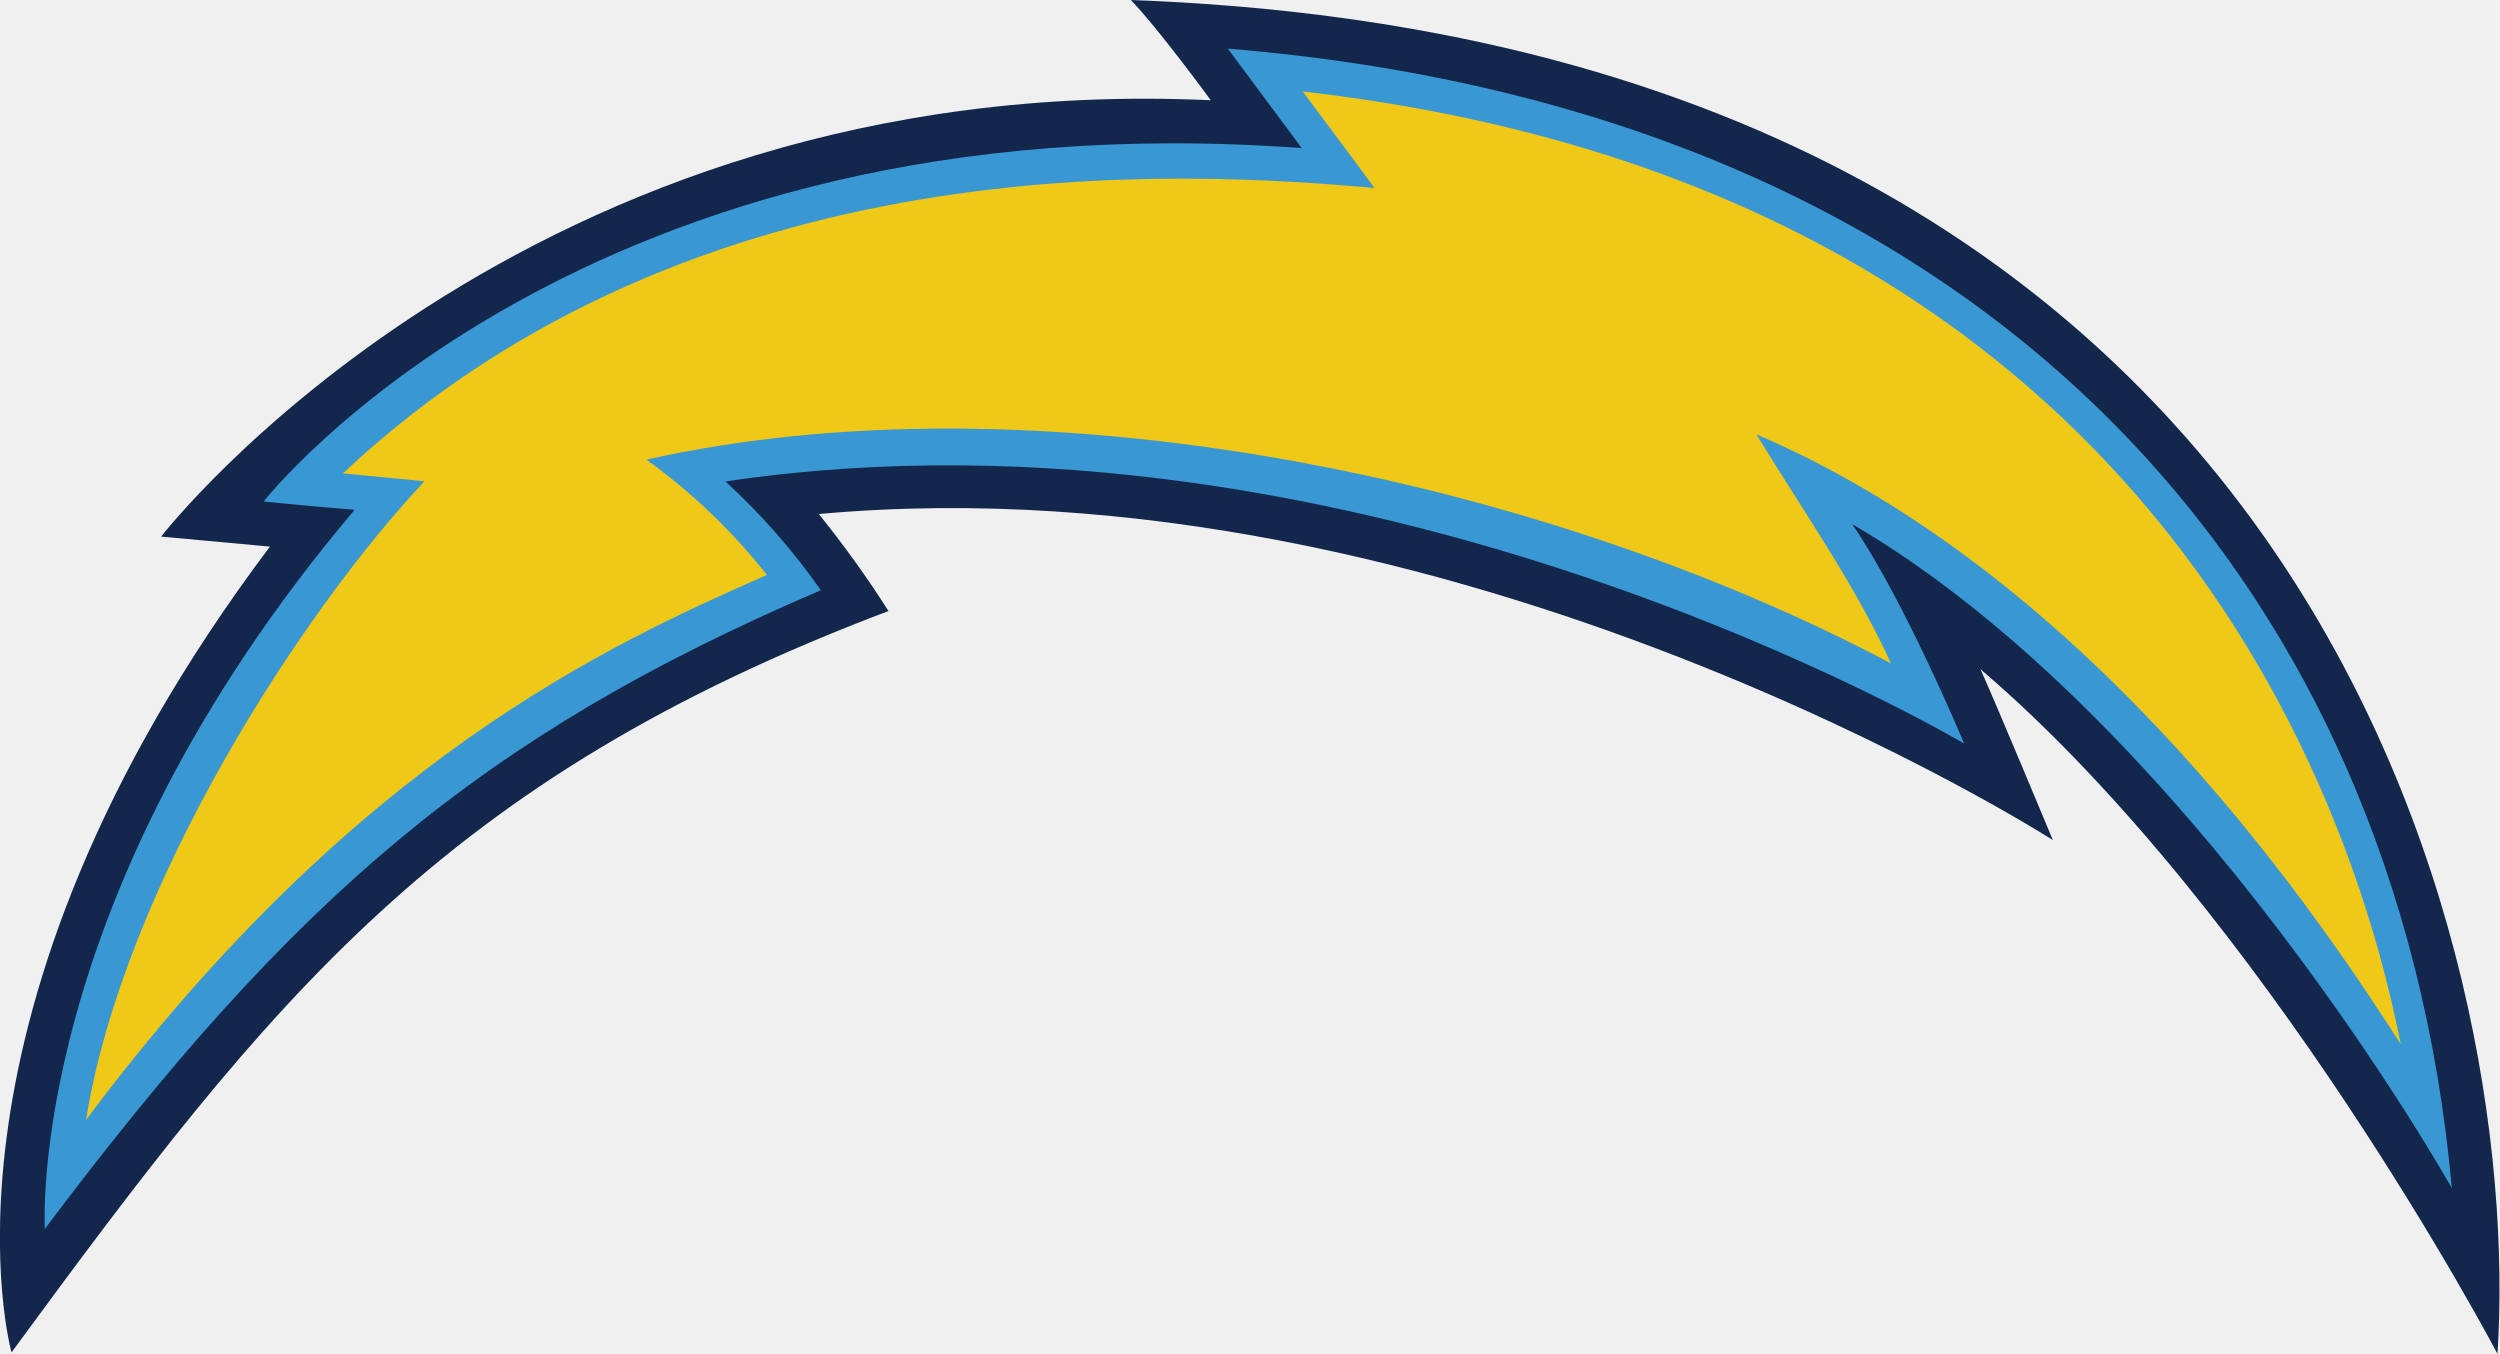
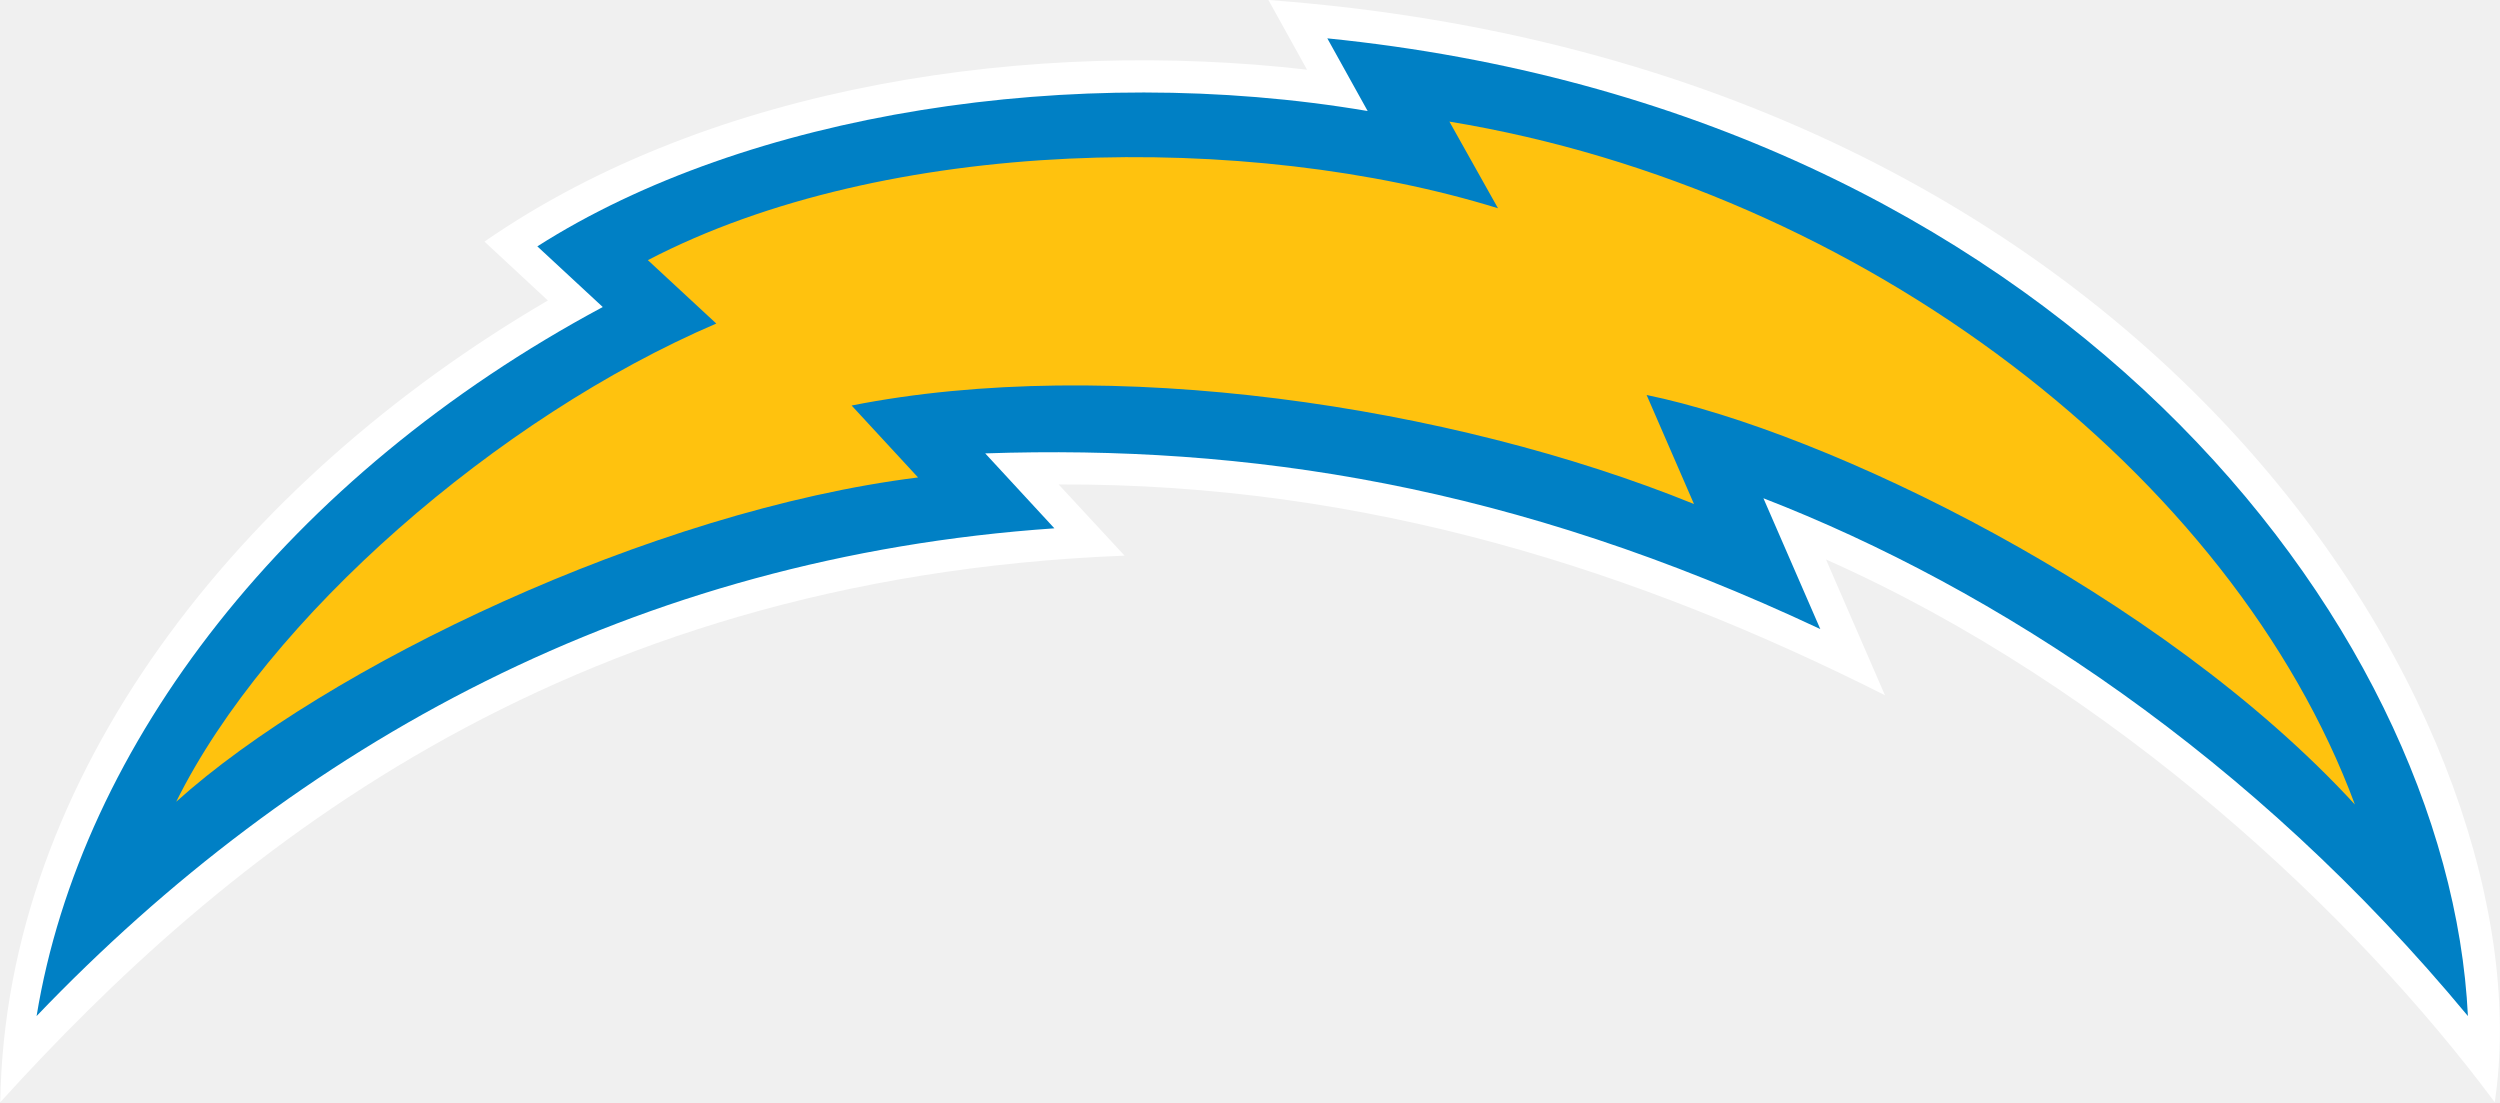
- <svg xmlns="http://www.w3.org/2000/svg" id="Layer_1" data-name="Layer 1" viewBox="0 0 99.75 54.02">
-   <path d="M45.12,0c1.08,1.11,3.19,4,3.19,4C20.83,2.74,6.43,21.41,6.43,21.41l4.34.4C-3.33,40.56.46,53.96.46,53.96c10.38-14.15,17.19-22.85,34.99-29.58-.85-1.34-1.78-2.63-2.78-3.87,25.37-2.31,49.24,13.01,49.24,13.01,0,0-2.32-5.57-2.89-6.82,11.39,9.72,20.63,27.32,20.63,27.32,1.02-15.96-7.19-52.31-54.55-54.02Z" fill="#12274b" />
-   <path d="M97.83,47.42C95.66,23.34,79.46,4.45,48.99,1.94l2.95,3.97C23.14,3.79,10.52,20.01,10.52,20.01c0,0,1.95.2,3.63.33C.97,35.92,1.79,49.03,1.79,49.03c9.96-13.24,17.38-19.66,30.96-25.48-1.1-1.58-2.38-3.03-3.8-4.34,25.48-3.8,49.42,10.46,49.42,10.46,0,0-2.38-5.72-4.47-8.76,13.51,7.9,23.93,26.5,23.93,26.5Z" fill="#3997d3" />
-   <path d="M51.99,3.66c.79,1.08,1.63,2.17,2.85,3.84-7.59-.67-27.02-1.9-41.16,11.39,0,0,3.25.3,3.25.32-4.88,5.19-11.99,16.12-13.5,25.48,10.76-14.41,20.89-18.98,27.17-21.75-1.38-1.75-3-3.3-4.81-4.6,15.51-3.47,35.63.7,49.66,8.13-1.42-3.14-3.68-6.35-5.37-9.14,13.74,5.88,22.84,19.89,25.71,24.33-1.53-7.7-8.61-33.97-43.81-38.01h0Z" fill="#f0c818" />
+ <svg xmlns="http://www.w3.org/2000/svg" id="svg10" viewBox="0 0 99.75 43.98">
+   <g id="layer4">
+     <g id="g1416">
+       <path id="path847" d="M72.86,22.33l2.35,5.41c-9.78-4.93-20.65-8.46-32.97-8.41l2.63,2.84c-22.76.89-36.12,12.18-44.86,21.81.2-13.03,9.54-24.8,21.85-31.99l-2.53-2.35C28.47,3.31,41.31,1.53,52.15,2.78l-1.54-2.78c35.91,2.67,51.12,29.47,48.93,43.98-5.53-7.45-15.18-16.55-26.69-21.66Z" fill="#fff" fill-rule="evenodd" />
+       <path id="path849" d="M39.31,18.09c10.45-.35,21.02,1.23,33.32,7.01l-2.27-5.22c9.26,3.59,19.51,10.28,28.11,20.66-.76-15.72-16.64-36.09-45.51-39.01l1.61,2.9c-11.67-1.98-24.79.08-33.13,5.4l2.61,2.42C11.48,18.99,3.23,29.71,1.46,40.54c10.37-10.83,23.85-18.31,40.61-19.46l-2.76-2.99Z" fill="#0080c5" fill-rule="evenodd" />
+       <path id="path851" d="M57.83,4.85l1.94,3.46c-9.95-3.08-24.41-2.89-33.92,2.07l2.73,2.53c-8.71,3.73-17.91,11.73-21.55,19.08,5.97-5.38,18.95-11.61,29.6-12.94l-2.65-2.87c10.24-2.03,23.88-.02,33.61,3.93l-1.89-4.35c7.16,1.47,20.48,7.87,28.26,16.34-4.89-13.17-19.61-24.53-36.14-27.25Z" fill="#ffc20e" fill-rule="evenodd" />
+     </g>
+   </g>
</svg>
